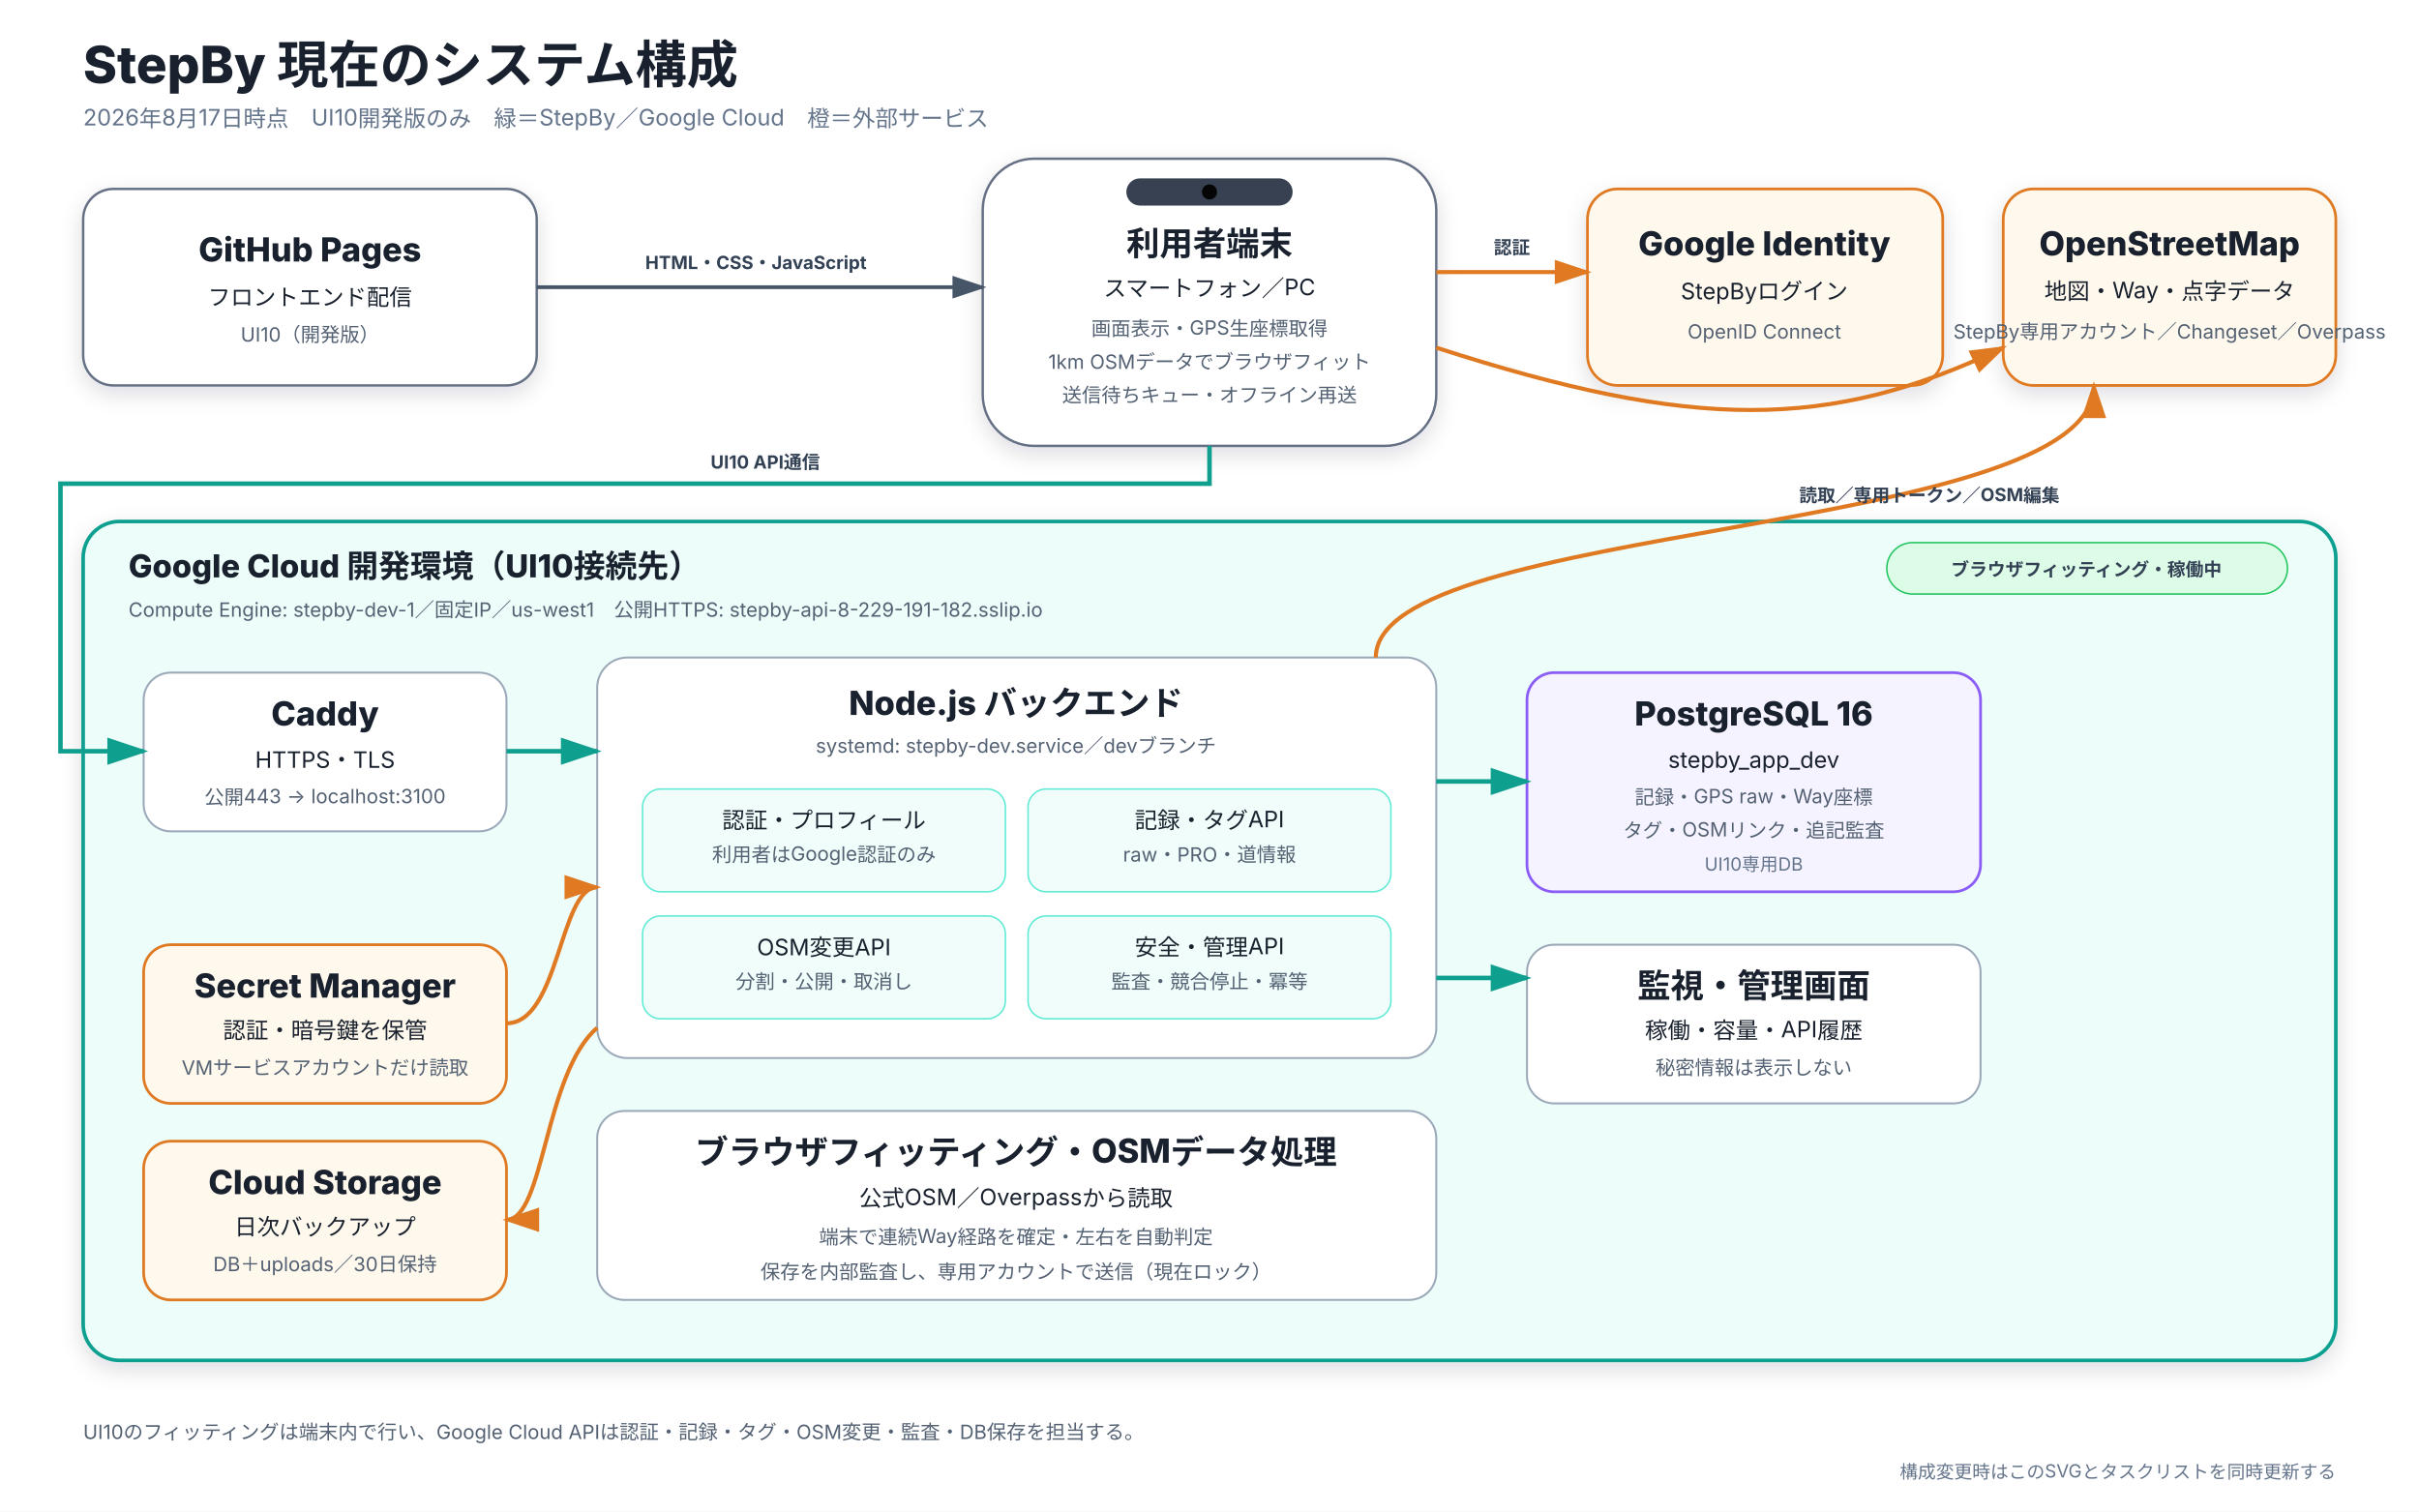
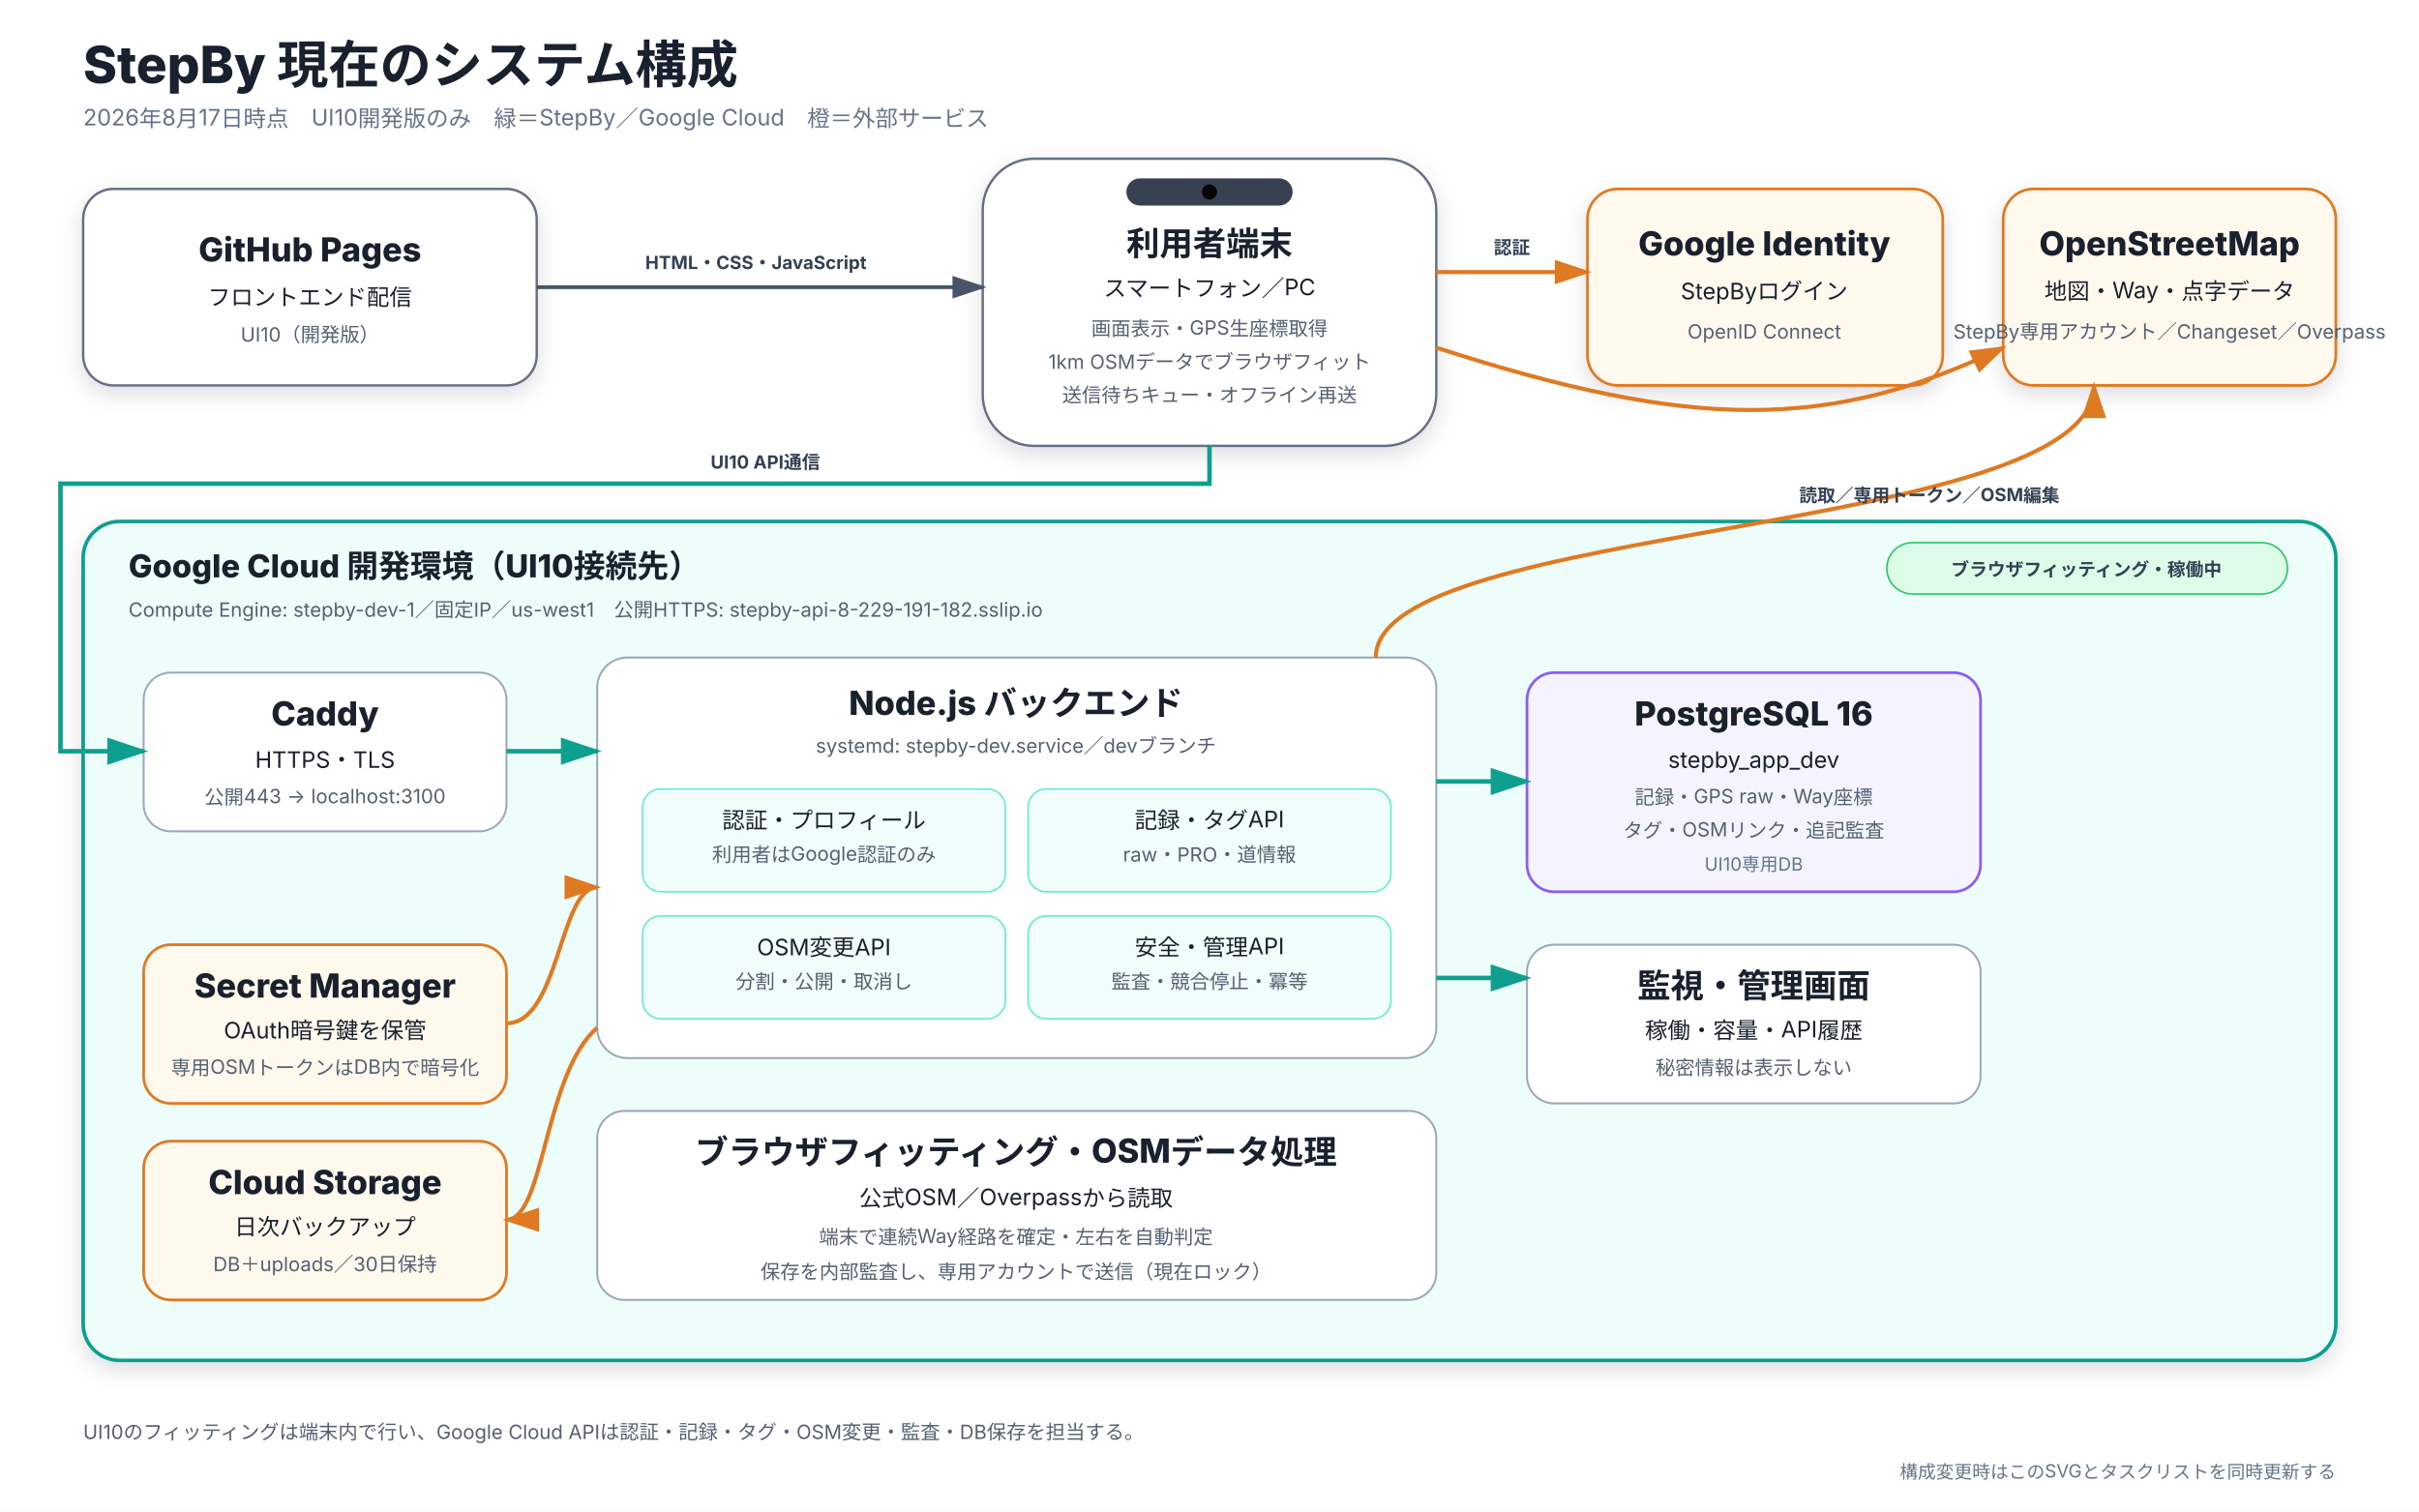
<svg xmlns="http://www.w3.org/2000/svg" width="1600" height="1000" viewBox="0 0 1600 1000" role="img" aria-labelledby="title desc">
  <defs>
    <filter id="shadow" x="-20%" y="-20%" width="140%" height="150%">
      <feDropShadow dx="0" dy="5" stdDeviation="7" flood-color="#0f172a" flood-opacity=".14" />
    </filter>
    <marker id="arrow" markerWidth="10" markerHeight="10" refX="8" refY="3" orient="auto">
      <path d="M0 0v6l9-3z" fill="#475569" />
    </marker>
    <marker id="arrowGreen" markerWidth="10" markerHeight="10" refX="8" refY="3" orient="auto">
      <path d="M0 0v6l9-3z" fill="#0f9f8f" />
    </marker>
    <marker id="arrowOrange" markerWidth="10" markerHeight="10" refX="8" refY="3" orient="auto">
      <path d="M0 0v6l9-3z" fill="#e07a22" />
    </marker>
    <style>
      text{font-family:-apple-system,BlinkMacSystemFont,"Segoe UI","Noto Sans JP",sans-serif;fill:#18212d}
      .title{font-size:34px;font-weight:800}.subtitle{font-size:15px;fill:#64748b}.section{font-size:21px;font-weight:800}.boxTitle{font-size:22px;font-weight:800}.body{font-size:15px}.small{font-size:13px;fill:#536173}.tiny{font-size:12px;fill:#64748b}.label{font-size:12px;font-weight:700;fill:#334155}
      .card{fill:#fff;stroke:#667085;stroke-width:1.6}.cloud{fill:#edfdf9;stroke:#0f9f8f;stroke-width:2.4}.external{fill:#fff8ed;stroke:#e07a22;stroke-width:1.8}.db{fill:#f5f3ff;stroke:#8b5cf6;stroke-width:1.8}.inner{fill:#fff;stroke:#9aa8b8;stroke-width:1.3}.line{fill:none;stroke:#475569;stroke-width:2.5;marker-end:url(#arrow)}.lineGreen{fill:none;stroke:#0f9f8f;stroke-width:3;marker-end:url(#arrowGreen)}.lineOrange{fill:none;stroke:#e07a22;stroke-width:2.7;marker-end:url(#arrowOrange)}.pill{fill:#dcfce7;stroke:#22c55e}
    </style>
  </defs>
  <rect width="1600" height="1000" fill="#fff" />
  <text x="55" y="55" class="title">StepBy 現在のシステム構成</text>
  <text x="55" y="83" class="subtitle">2026年8月17日時点　UI10開発版のみ　緑＝StepBy／Google Cloud　橙＝外部サービス</text>
  <rect x="55" y="125" width="300" height="130" rx="20" class="card" filter="url(#shadow)" />
  <text x="205" y="173" text-anchor="middle" class="boxTitle">GitHub Pages</text>
  <text x="205" y="202" text-anchor="middle" class="body">フロントエンド配信</text>
  <text x="205" y="226" text-anchor="middle" class="small">UI10（開発版）</text>
  <rect x="650" y="105" width="300" height="190" rx="34" class="card" filter="url(#shadow)" />
  <rect x="745" y="118" width="110" height="18" rx="9" fill="#374151" />
  <circle cx="800" cy="127" r="5" fill="#050505" />
  <text x="800" y="169" text-anchor="middle" class="boxTitle">利用者端末</text>
  <text x="800" y="196" text-anchor="middle" class="body">スマートフォン／PC</text>
  <text x="800" y="222" text-anchor="middle" class="small">画面表示・GPS生座標取得</text>
  <text x="800" y="244" text-anchor="middle" class="small">1km OSMデータでブラウザフィット</text>
  <text x="800" y="266" text-anchor="middle" class="small">送信待ちキュー・オフライン再送</text>
  <rect x="1050" y="125" width="235" height="130" rx="20" class="external" filter="url(#shadow)" />
  <text x="1167" y="169" text-anchor="middle" class="boxTitle">Google Identity</text>
  <text x="1167" y="198" text-anchor="middle" class="body">StepByログイン</text>
  <text x="1167" y="224" text-anchor="middle" class="small">OpenID Connect</text>
  <rect x="1325" y="125" width="220" height="130" rx="20" class="external" filter="url(#shadow)" />
  <text x="1435" y="169" text-anchor="middle" class="boxTitle">OpenStreetMap</text>
  <text x="1435" y="198" text-anchor="middle" class="body">地図・Way・点字データ</text>
  <text x="1435" y="224" text-anchor="middle" class="small">StepBy専用アカウント／Changeset／Overpass</text>
  <path d="M355 190H650" class="line" />
  <path d="M950 180h100" class="lineOrange" />
  <path d="M950 230c170 55 260 55 375 0" class="lineOrange" />
  <text x="500" y="178" text-anchor="middle" class="label">HTML・CSS・JavaScript</text>
  <text x="1000" y="168" text-anchor="middle" class="label">認証</text>
  <rect x="55" y="345" width="1490" height="555" rx="24" class="cloud" filter="url(#shadow)" />
  <text x="85" y="382" class="section">Google Cloud 開発環境（UI10接続先）</text>
  <rect x="1248" y="359" width="265" height="34" rx="17" class="pill" />
  <text x="1380" y="381" text-anchor="middle" class="label">ブラウザフィッティング・稼働中</text>
  <text x="85" y="408" class="small">Compute Engine: stepby-dev-1／固定IP／us-west1　公開HTTPS: stepby-api-8-229-191-182.sslip.io</text>
  <rect x="95" y="445" width="240" height="105" rx="18" class="inner" />
  <text x="215" y="480" text-anchor="middle" class="boxTitle">Caddy</text>
  <text x="215" y="508" text-anchor="middle" class="body">HTTPS・TLS</text>
  <text x="215" y="532" text-anchor="middle" class="small">公開443 → localhost:3100</text>
  <rect x="395" y="435" width="555" height="265" rx="20" class="inner" />
  <text x="672" y="473" text-anchor="middle" class="boxTitle">Node.js バックエンド</text>
  <text x="672" y="498" text-anchor="middle" class="small">systemd: stepby-dev.service／devブランチ</text>
  <rect x="425" y="522" width="240" height="68" rx="12" fill="#f0fdfa" stroke="#5eead4" />
  <text x="545" y="548" text-anchor="middle" class="body">認証・プロフィール</text>
  <text x="545" y="570" text-anchor="middle" class="small">利用者はGoogle認証のみ</text>
  <rect x="680" y="522" width="240" height="68" rx="12" fill="#f0fdfa" stroke="#5eead4" />
  <text x="800" y="548" text-anchor="middle" class="body">記録・タグAPI</text>
  <text x="800" y="570" text-anchor="middle" class="small">raw・PRO・道情報</text>
  <rect x="425" y="606" width="240" height="68" rx="12" fill="#f0fdfa" stroke="#5eead4" />
  <text x="545" y="632" text-anchor="middle" class="body">OSM変更API</text>
  <text x="545" y="654" text-anchor="middle" class="small">分割・公開・取消し</text>
  <rect x="680" y="606" width="240" height="68" rx="12" fill="#f0fdfa" stroke="#5eead4" />
  <text x="800" y="632" text-anchor="middle" class="body">安全・管理API</text>
  <text x="800" y="654" text-anchor="middle" class="small">監査・競合停止・冪等</text>
  <rect x="1010" y="445" width="300" height="145" rx="18" class="db" />
  <text x="1160" y="480" text-anchor="middle" class="boxTitle">PostgreSQL 16</text>
  <text x="1160" y="508" text-anchor="middle" class="body">stepby_app_dev</text>
  <text x="1160" y="532" text-anchor="middle" class="small">記録・GPS raw・Way座標</text>
  <text x="1160" y="554" text-anchor="middle" class="small">タグ・OSMリンク・追記監査</text>
  <text x="1160" y="576" text-anchor="middle" class="tiny">UI10専用DB</text>
  <rect x="95" y="625" width="240" height="105" rx="18" class="external" />
  <text x="215" y="660" text-anchor="middle" class="boxTitle">Secret Manager</text>
-   <text x="215" y="687" text-anchor="middle" class="body">認証・暗号鍵を保管</text>
-   <text x="215" y="711" text-anchor="middle" class="small">VMサービスアカウントだけ読取</text>
+   <text x="215" y="687" text-anchor="middle" class="body">OAuth暗号鍵を保管</text>
+   <text x="215" y="711" text-anchor="middle" class="small">専用OSMトークンはDB内で暗号化</text>
  <rect x="95" y="755" width="240" height="105" rx="18" class="external" />
  <text x="215" y="790" text-anchor="middle" class="boxTitle">Cloud Storage</text>
  <text x="215" y="817" text-anchor="middle" class="body">日次バックアップ</text>
  <text x="215" y="841" text-anchor="middle" class="small">DB＋uploads／30日保持</text>
  <rect x="395" y="735" width="555" height="125" rx="18" class="inner" />
  <text x="672" y="770" text-anchor="middle" class="boxTitle">ブラウザフィッティング・OSMデータ処理</text>
  <text x="672" y="798" text-anchor="middle" class="body">公式OSM／Overpassから読取</text>
  <text x="672" y="823" text-anchor="middle" class="small">端末で連続Way経路を確定・左右を自動判定</text>
  <text x="672" y="846" text-anchor="middle" class="small">保存を内部監査し、専用アカウントで送信（現在ロック）</text>
  <rect x="1010" y="625" width="300" height="105" rx="18" class="inner" />
  <text x="1160" y="660" text-anchor="middle" class="boxTitle">監視・管理画面</text>
  <text x="1160" y="687" text-anchor="middle" class="body">稼働・容量・API履歴</text>
  <text x="1160" y="711" text-anchor="middle" class="small">秘密情報は表示しない</text>
  <path d="M335 497h60" class="lineGreen" />
  <path d="M950 517h60" class="lineGreen" />
  <path d="M335 677c35 0 35-90 60-90" class="lineOrange" />
  <path d="M395 680c-35 30-35 127-60 127" class="lineOrange" />
  <path d="M950 647h60" class="lineGreen" />
  <path d="M800 295v25H40v177h55" class="lineGreen" />
  <text x="470" y="310" class="label">UI10 API通信</text>
  <path d="M910 435c0-90 475-80 475-180" class="lineOrange" />
  <text x="1190" y="332" class="label">読取／専用トークン／OSM編集</text>
  <text x="55" y="952" class="small">UI10のフィッティングは端末内で行い、Google Cloud APIは認証・記録・タグ・OSM変更・監査・DB保存を担当する。</text>
  <text x="1545" y="978" text-anchor="end" class="tiny">構成変更時はこのSVGとタスクリストを同時更新する</text>
</svg>
